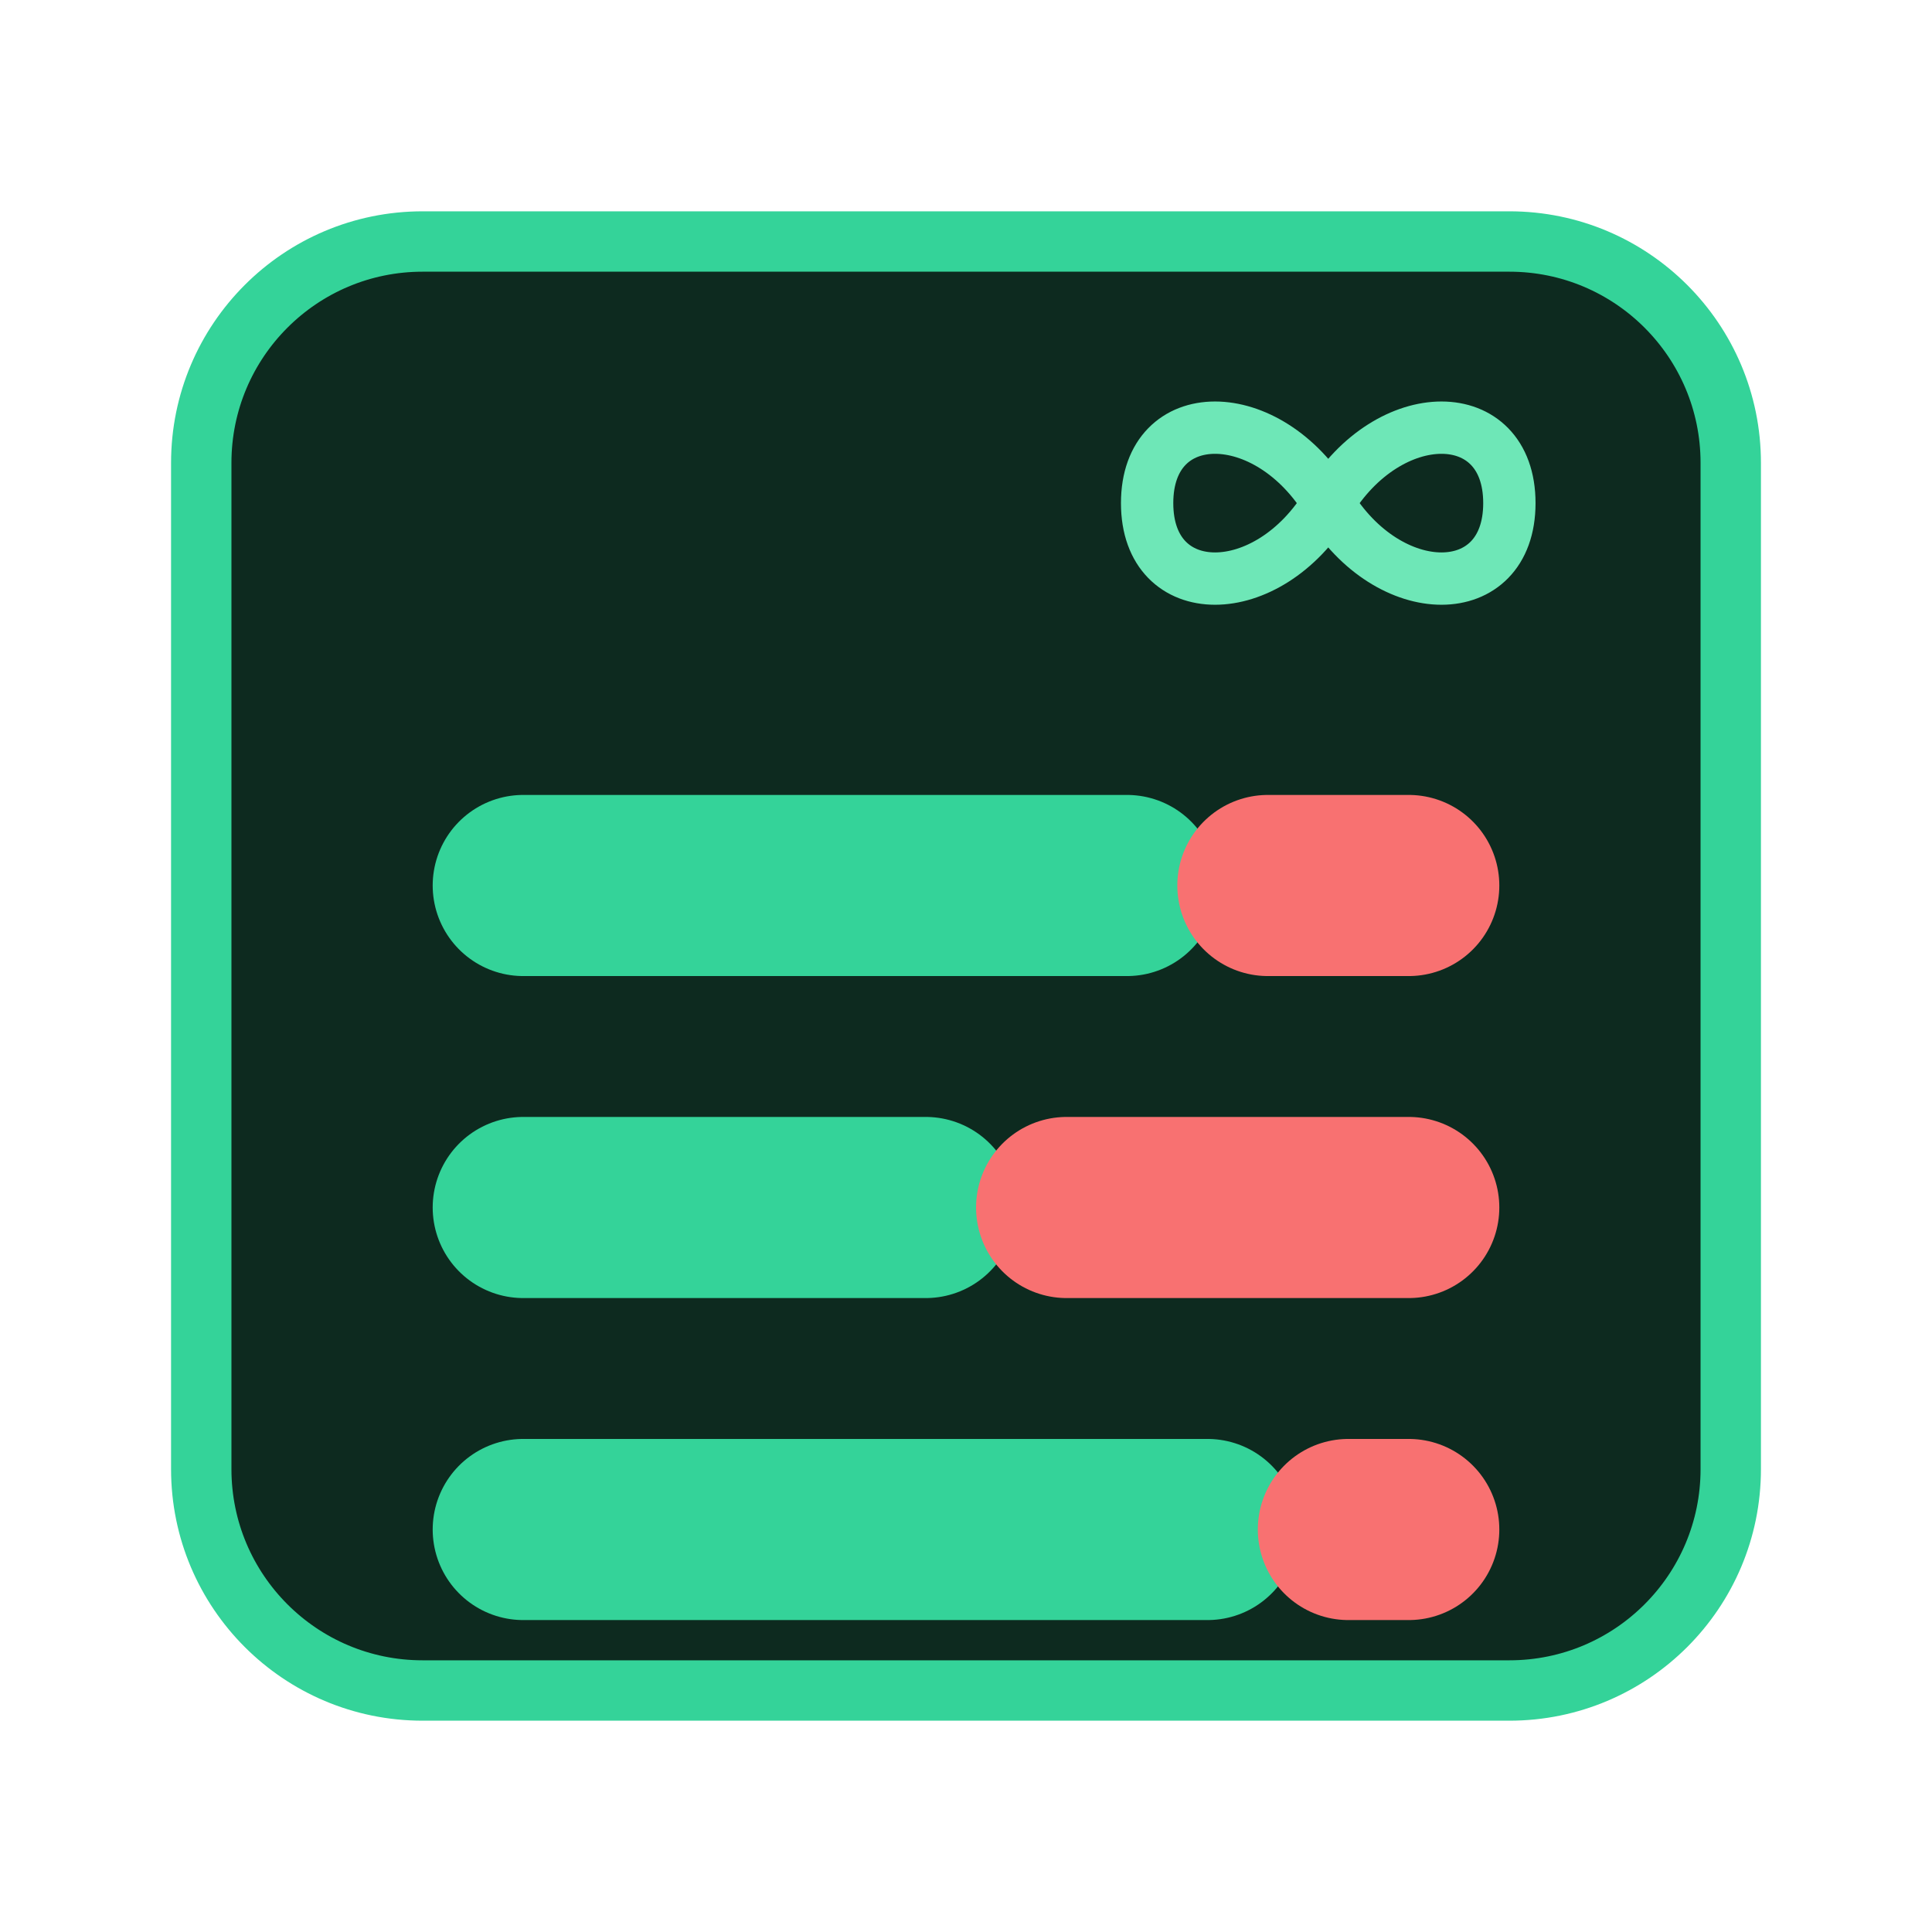
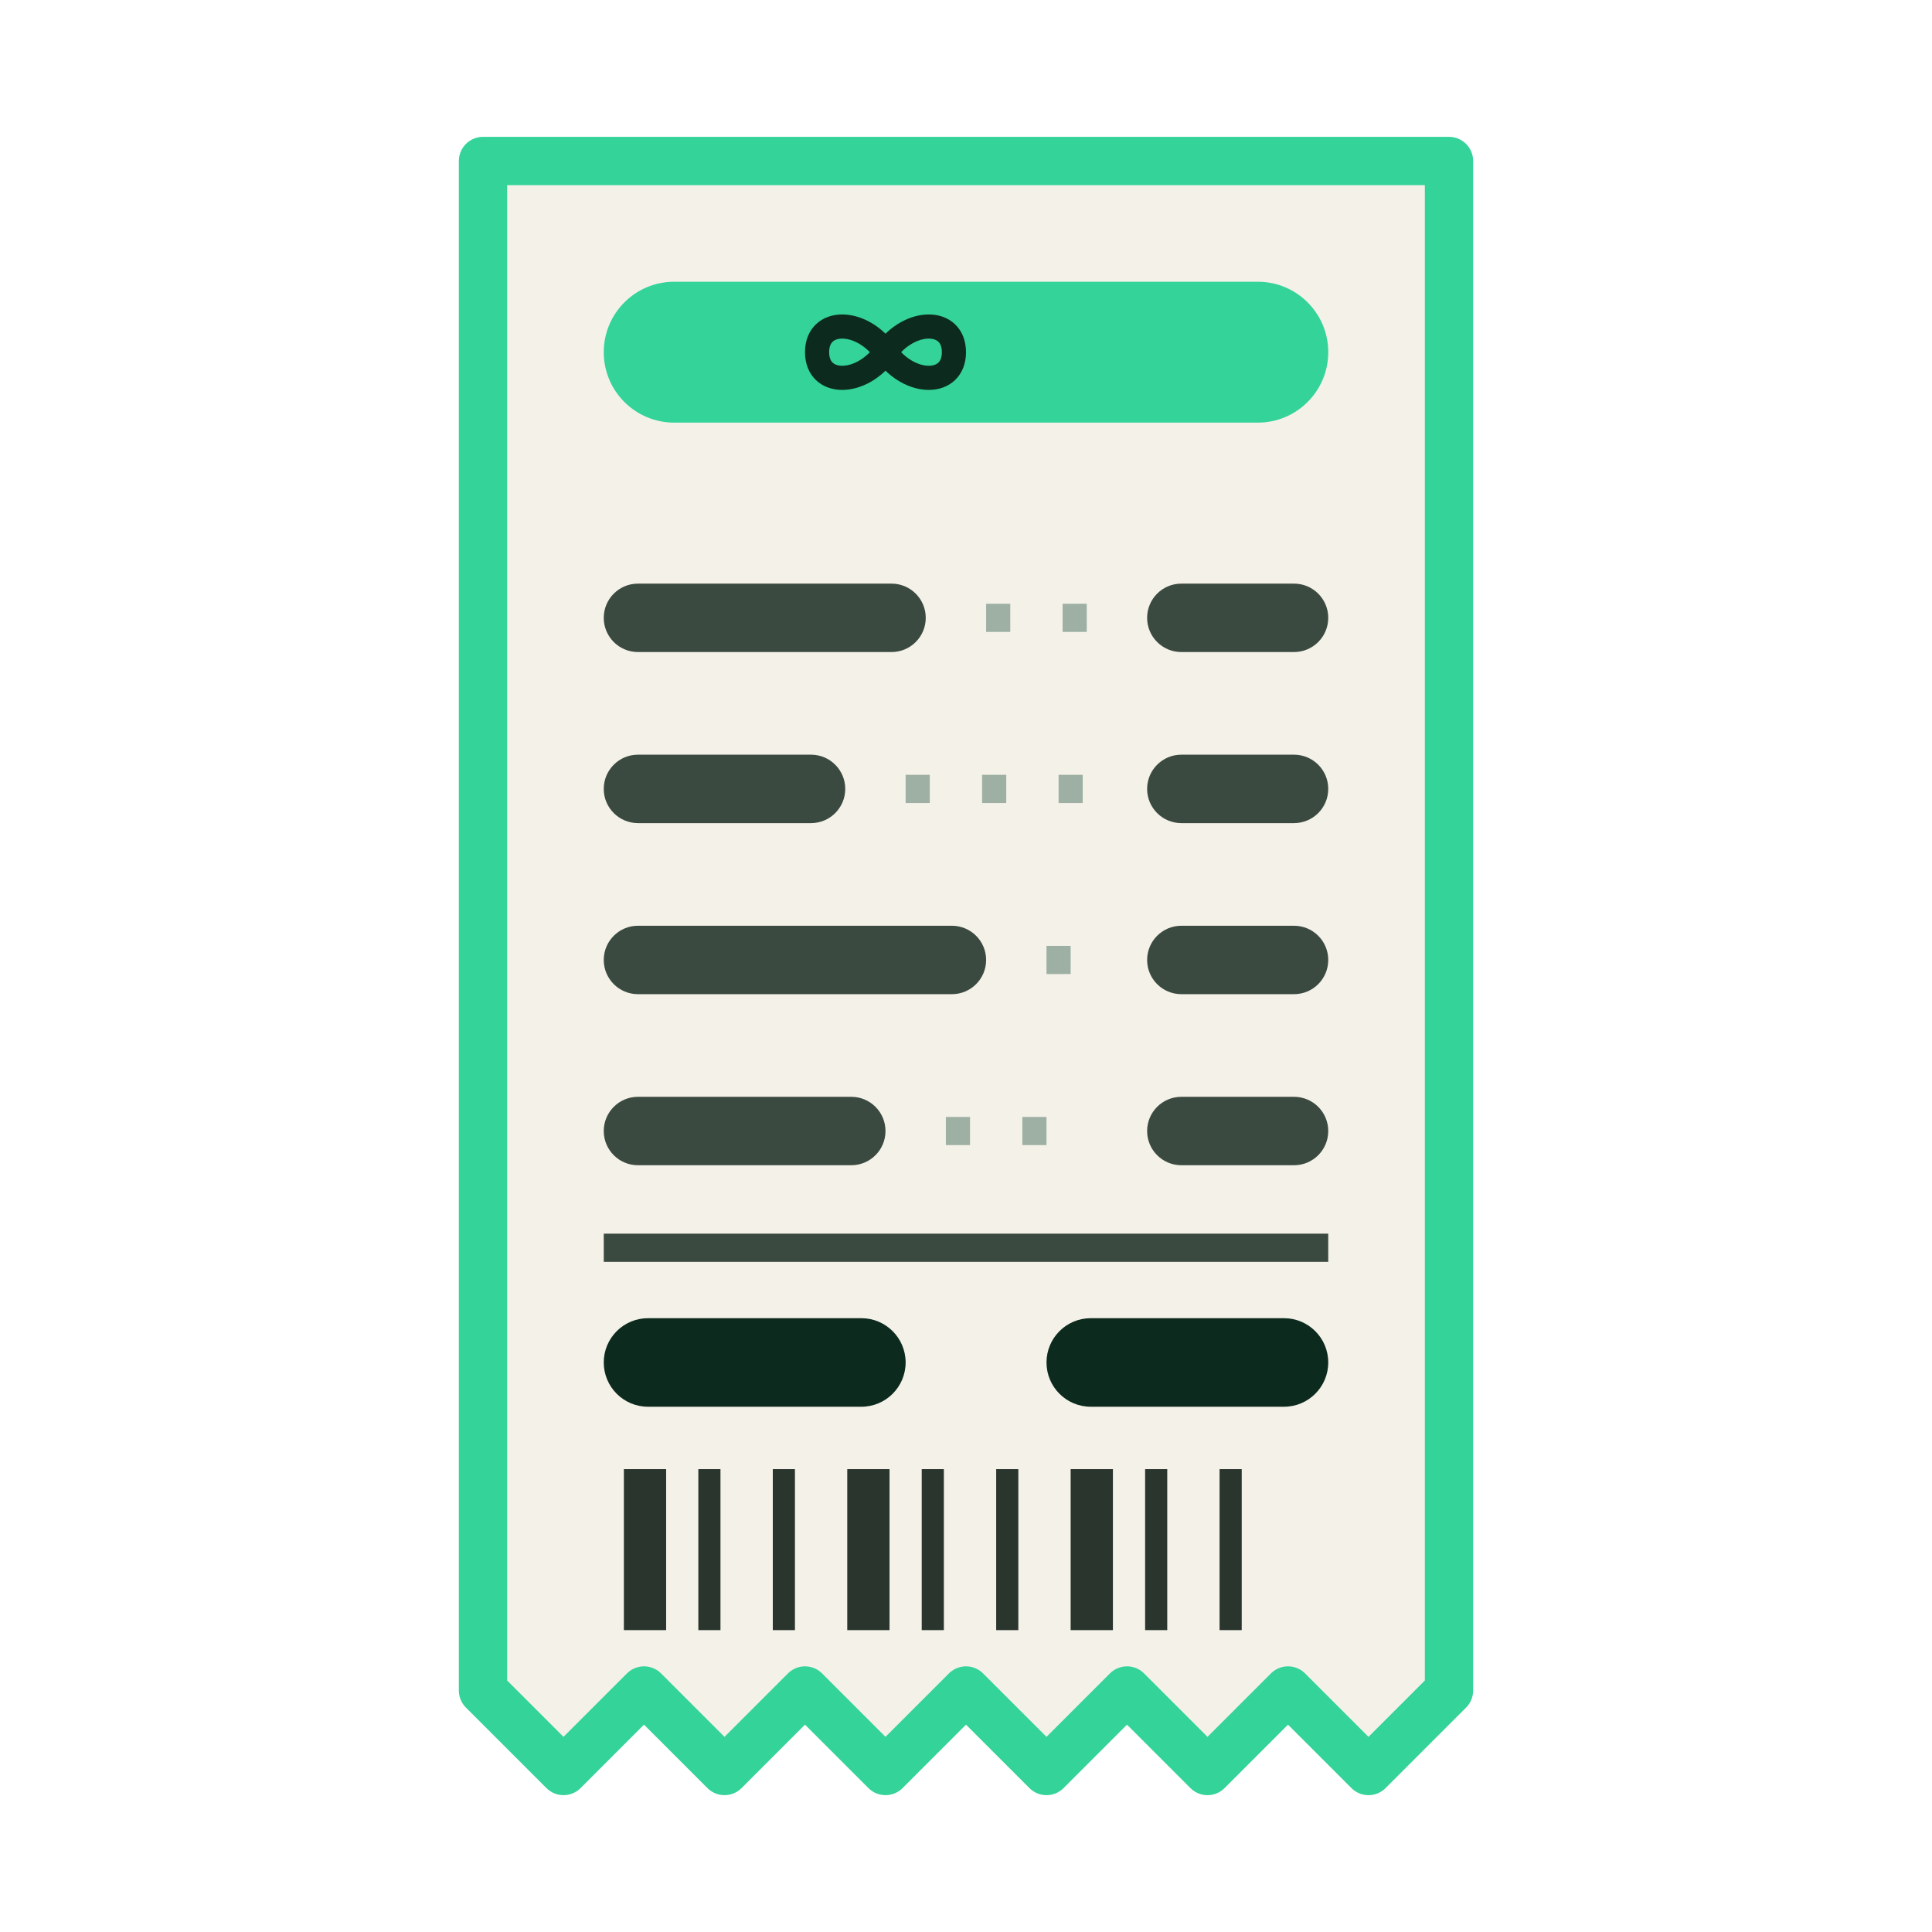
- <svg xmlns="http://www.w3.org/2000/svg" viewBox="0 0 96 96" role="img" aria-label="Lifetime Win/Loss">
-   <rect x="10" y="12" width="76" height="72" rx="11" fill="#0d2a1f" stroke="#34d399" stroke-width="3" />
-   <g stroke-linecap="round" stroke-width="9" transform="translate(0 4)">
-     <path d="M26 40H56" stroke="#34d399" />
-     <path d="M63 40H70" stroke="#f87171" />
-     <path d="M26 56H46" stroke="#34d399" />
-     <path d="M53 56H70" stroke="#f87171" />
-     <path d="M26 72H60" stroke="#34d399" />
-     <path d="M67 72H70" stroke="#f87171" />
-   </g>
-   <path d="M66 25C63 20 57 20 57 25C57 30 63 30 66 25C69 20 75 20 75 25C75 30 69 30 66 25Z" fill="none" stroke="#6ee7b7" stroke-width="2.6" stroke-linejoin="round" />
+ <svg xmlns="http://www.w3.org/2000/svg" viewBox="0 0 96 96" role="img" aria-label="Lifetime">
+   <path d="M24 8H72V84L68 88L64 84L60 88L56 84L52 88L48 84L44 88L40 84L36 88L32 84L28 88L24 84V8Z" fill="#f4f1e8" stroke="#34d399" stroke-width="2.4" stroke-linejoin="round" />
+   <rect x="30" y="14" width="36" height="7" rx="3.5" fill="#34d399" />
+   <path d="M44 17.5C42.8 15.8 40.6 15.8 40.6 17.5C40.6 19.2 42.8 19.2 44 17.5C45.2 15.8 47.4 15.8 47.4 17.5C47.4 19.2 45.2 19.2 44 17.5Z" fill="none" stroke="#0d2a1f" stroke-width="1.2" />
+   <rect x="30" y="29.0" width="16" height="3.4" rx="1.7" fill="#3b4a40" />
+   <rect x="57" y="29.0" width="9" height="3.4" rx="1.7" fill="#3b4a40" />
+   <path d="M49 30.7H54" stroke="#9db0a3" stroke-width="1.4" stroke-dasharray="1.2 2.6" />
+   <rect x="30" y="37.5" width="12" height="3.4" rx="1.7" fill="#3b4a40" />
+   <rect x="57" y="37.5" width="9" height="3.4" rx="1.7" fill="#3b4a40" />
+   <path d="M45 39.2H54" stroke="#9db0a3" stroke-width="1.4" stroke-dasharray="1.2 2.6" />
+   <rect x="30" y="46.0" width="19" height="3.4" rx="1.7" fill="#3b4a40" />
+   <rect x="57" y="46.0" width="9" height="3.4" rx="1.7" fill="#3b4a40" />
+   <path d="M52 47.7H54" stroke="#9db0a3" stroke-width="1.4" stroke-dasharray="1.2 2.6" />
+   <rect x="30" y="54.5" width="14" height="3.4" rx="1.7" fill="#3b4a40" />
+   <rect x="57" y="54.5" width="9" height="3.4" rx="1.7" fill="#3b4a40" />
+   <path d="M47 56.2H54" stroke="#9db0a3" stroke-width="1.4" stroke-dasharray="1.2 2.6" />
+   <path d="M30 62H66" stroke="#3b4a40" stroke-width="1.4" />
+   <rect x="30" y="65.5" width="15" height="4.4" rx="2.2" fill="#0d2a1f" />
+   <rect x="52" y="65.5" width="14" height="4.4" rx="2.2" fill="#0d2a1f" />
+   <rect x="31.0" y="73" width="2.1" height="8" fill="#2a352d" />
+   <rect x="34.7" y="73" width="1.1" height="8" fill="#2a352d" />
+   <rect x="38.4" y="73" width="1.1" height="8" fill="#2a352d" />
+   <rect x="42.1" y="73" width="2.1" height="8" fill="#2a352d" />
+   <rect x="45.8" y="73" width="1.1" height="8" fill="#2a352d" />
+   <rect x="49.5" y="73" width="1.1" height="8" fill="#2a352d" />
+   <rect x="53.2" y="73" width="2.1" height="8" fill="#2a352d" />
+   <rect x="56.9" y="73" width="1.1" height="8" fill="#2a352d" />
+   <rect x="60.6" y="73" width="1.1" height="8" fill="#2a352d" />
</svg>
